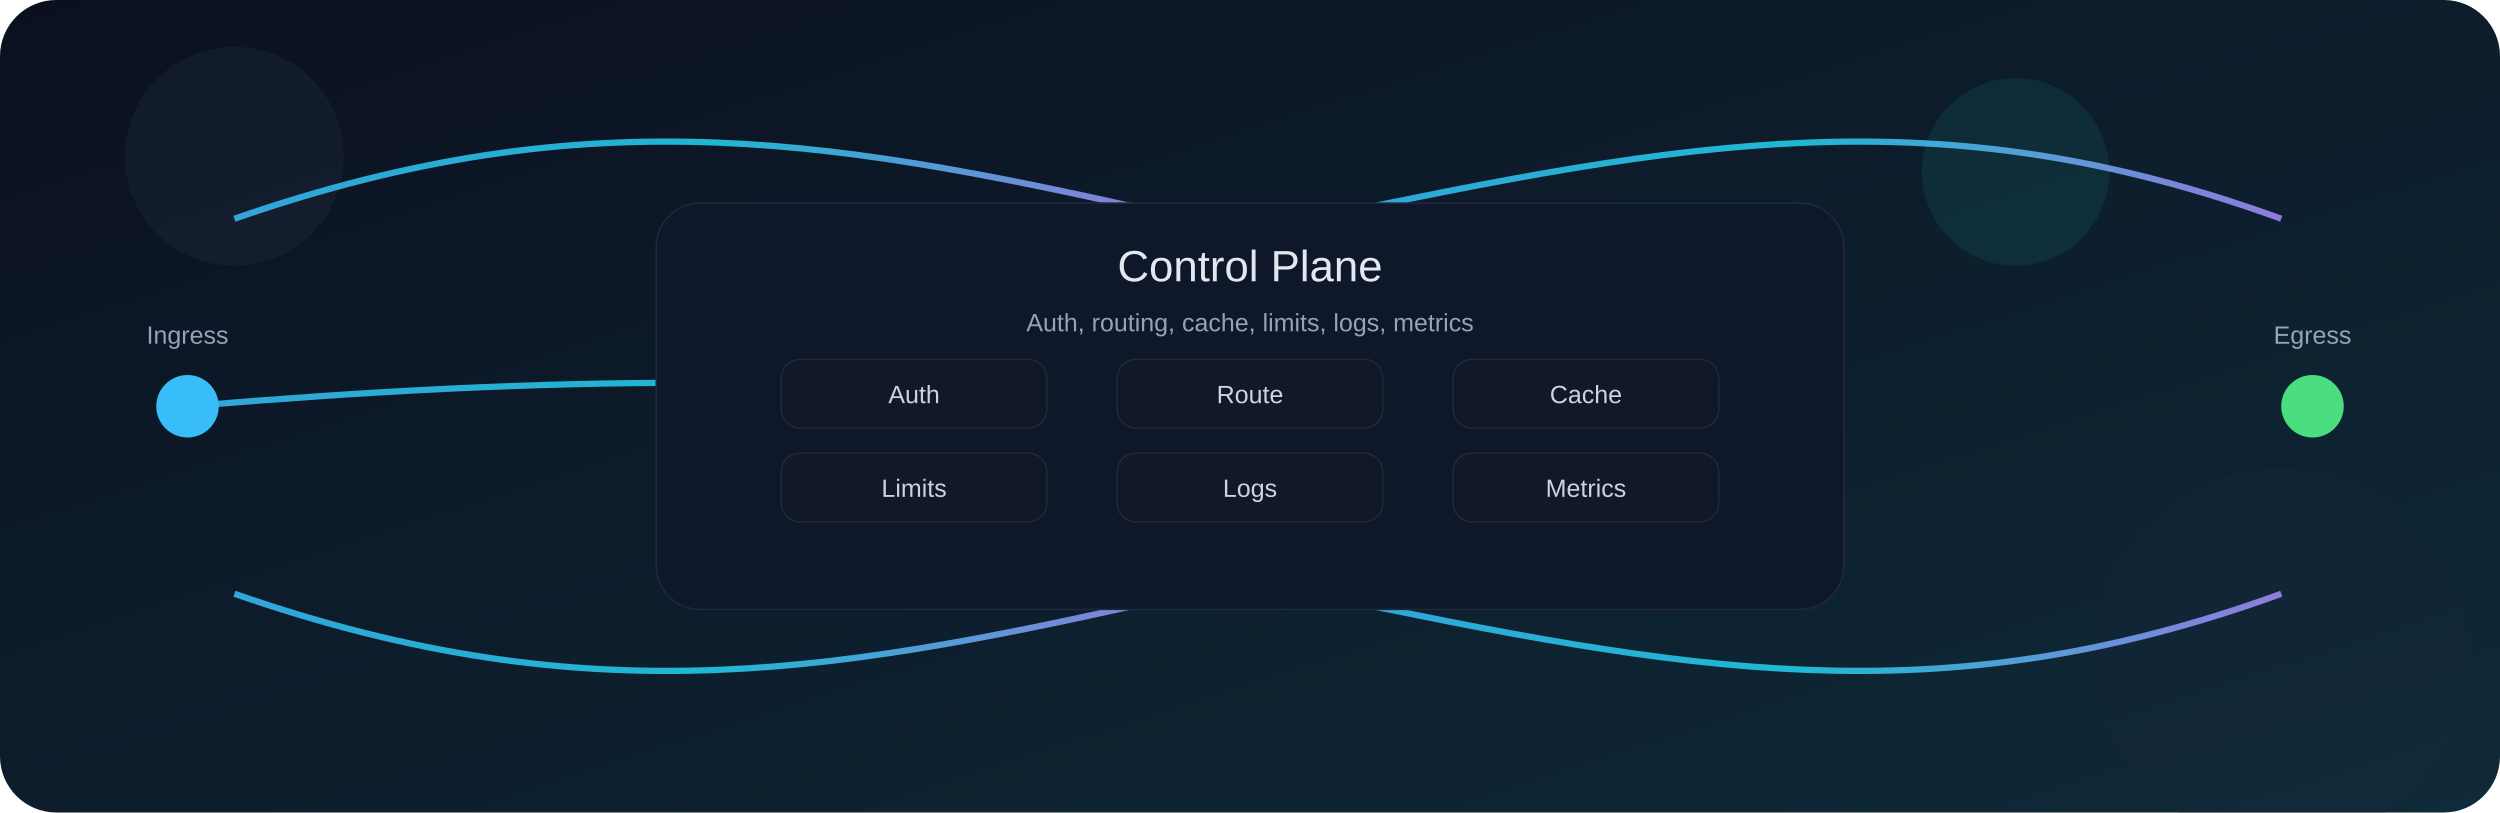
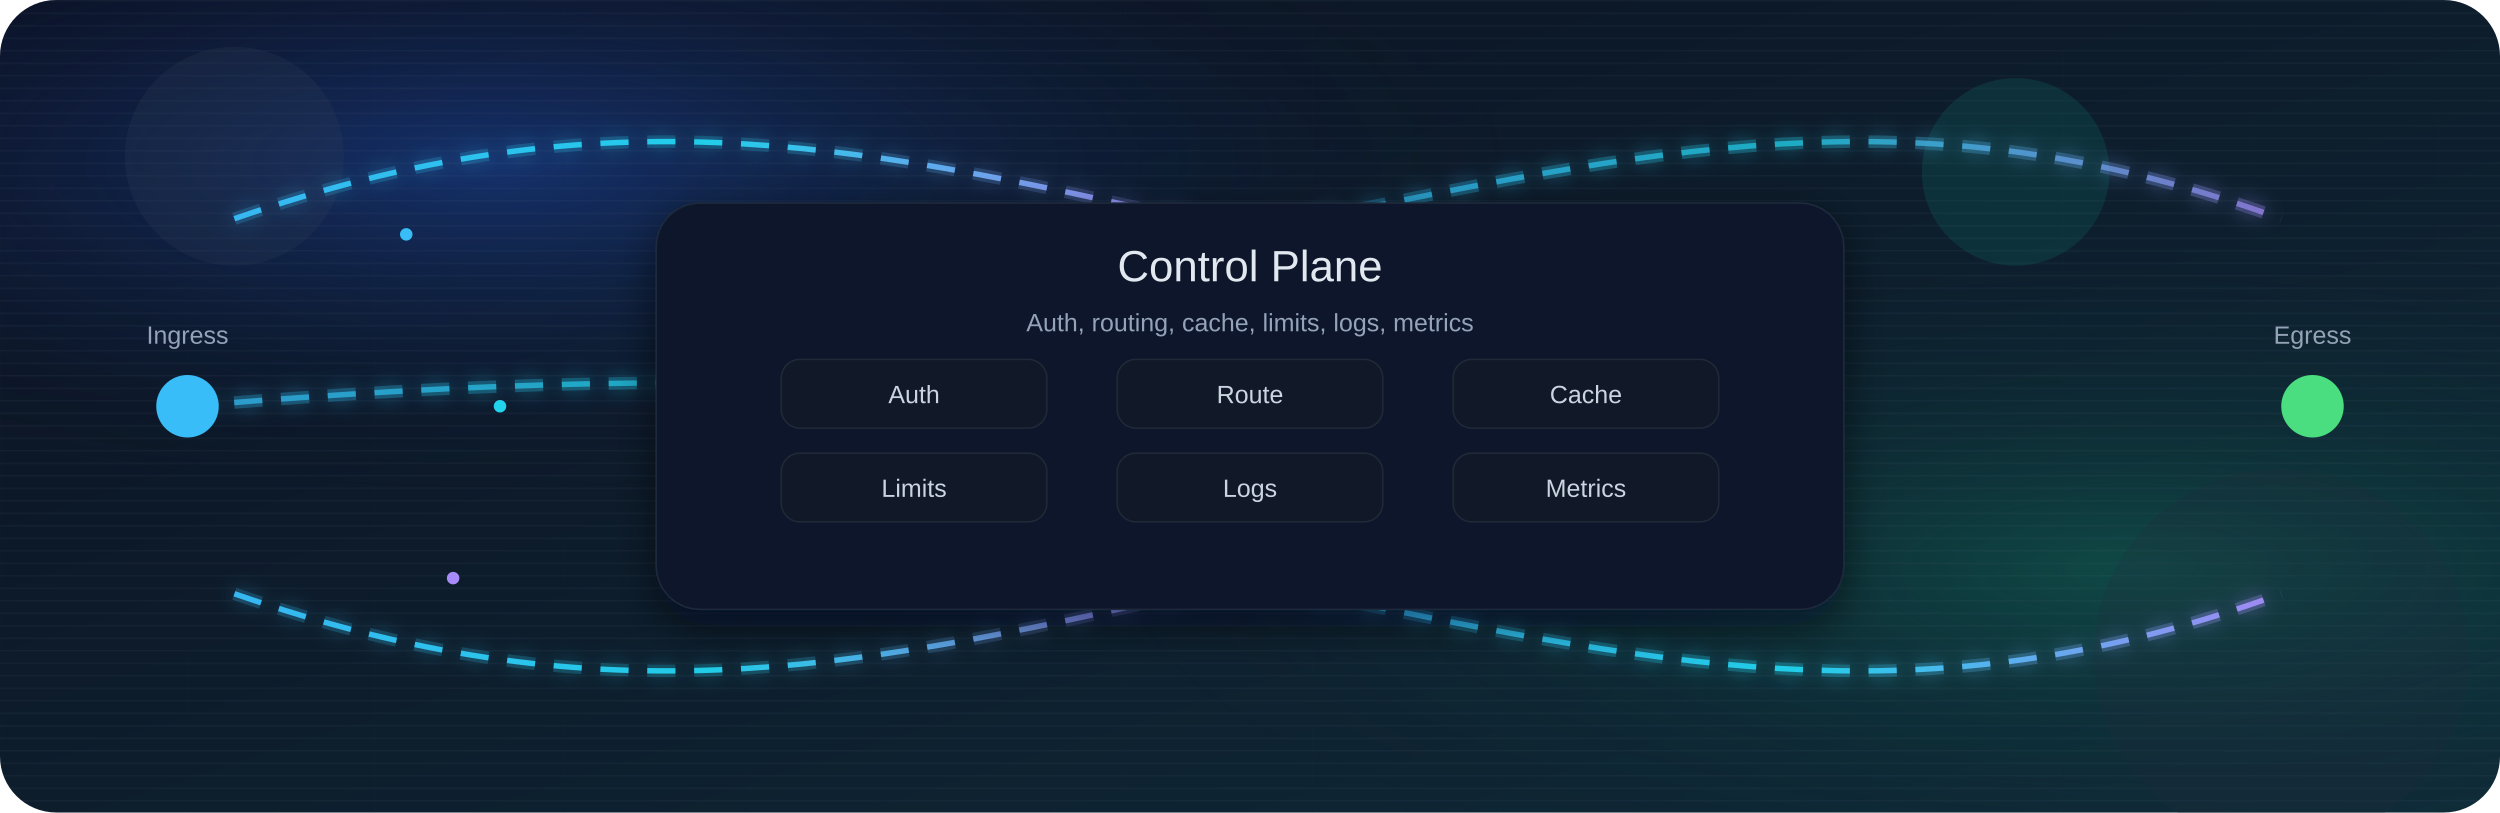
<svg xmlns="http://www.w3.org/2000/svg" width="1600" height="520" viewBox="0 0 1600 520" role="img" aria-label="Live flow of LLM traffic through auth, routing, cache, limits, logs, and metrics.">
  <defs>
    <linearGradient id="bg" x1="0" y1="0" x2="1" y2="1">
      <stop offset="0%" stop-color="#0B1020" />
      <stop offset="100%" stop-color="#0F2A38" />
    </linearGradient>
+     <radialGradient id="glowA" cx="0.2" cy="0.2" r="0.6">
+       <stop offset="0%" stop-color="#2563EB" stop-opacity="0.45" />
+       <stop offset="70%" stop-color="#0B1020" stop-opacity="0" />
+     </radialGradient>
+     <radialGradient id="glowB" cx="0.85" cy="0.7" r="0.6">
+       <stop offset="0%" stop-color="#10B981" stop-opacity="0.35" />
+       <stop offset="70%" stop-color="#0B1020" stop-opacity="0" />
+     </radialGradient>
    <linearGradient id="flow" x1="0" y1="0" x2="1" y2="0">
      <stop offset="0%" stop-color="#38BDF8" />
      <stop offset="50%" stop-color="#22D3EE" />
      <stop offset="100%" stop-color="#A78BFA" />
    </linearGradient>
+     <pattern id="grid" width="120" height="120" patternUnits="userSpaceOnUse">
+       <path d="M120 0H0V120" fill="none" stroke="#1F2937" stroke-width="1" />
+     </pattern>
+     <pattern id="scan" width="8" height="8" patternUnits="userSpaceOnUse">
+       <rect width="8" height="1" fill="#64748B" />
+     </pattern>
+     <filter id="softGlow" x="-20%" y="-20%" width="140%" height="140%">
+       <feGaussianBlur stdDeviation="6" result="blur" />
+       <feMerge>
+         <feMergeNode in="blur" />
+         <feMergeNode in="SourceGraphic" />
+       </feMerge>
+     </filter>
+     <filter id="panelShadow" x="-20%" y="-20%" width="140%" height="140%">
+       <feDropShadow dx="0" dy="10" stdDeviation="14" flood-color="#020617" flood-opacity="0.55" />
+     </filter>
+     <style>
+       .flow { stroke-dasharray: 18 12; animation: dash 2.6s linear infinite; }
+       .flow.fast { animation-duration: 1.9s; }
+       .flow.slow { animation-duration: 4.4s; opacity: 0.7; }
+       .pulse { animation: pulse 2.4s ease-in-out infinite; transform-origin: center; transform-box: fill-box; }
+       .spark { animation: spark 3.6s ease-in-out infinite; transform-origin: center; transform-box: fill-box; }
+       .float { animation: float 8s ease-in-out infinite; }
+       .scan { animation: scan 8s linear infinite; }
+       @keyframes dash { from { stroke-dashoffset: 0; } to { stroke-dashoffset: -70; } }
+       @keyframes pulse { 0%,100% { transform: scale(1); opacity: 0.75; } 50% { transform: scale(1.4); opacity: 1; } }
+       @keyframes spark { 0% { transform: translateX(-18px); opacity: 0; } 40% { opacity: 1; } 60% { opacity: 1; } 100% { transform: translateX(18px); opacity: 0; } }
+       @keyframes float { 0%,100% { transform: translateY(0); } 50% { transform: translateY(-8px); } }
+       @keyframes scan { from { transform: translateY(0); } to { transform: translateY(-32px); } }
+     </style>
  </defs>
  <rect width="1600" height="520" rx="36" fill="url(#bg)" />
-   <g opacity="0.18">
-     <circle cx="150" cy="100" r="70" fill="#334155" />
-     <circle cx="1460" cy="420" r="120" fill="#1E293B" />
-     <circle cx="1290" cy="110" r="60" fill="#0F766E" />
+   <rect width="1600" height="520" rx="36" fill="url(#glowA)" opacity="0.8" />
+   <rect width="1600" height="520" rx="36" fill="url(#glowB)" opacity="0.7" />
+   <rect width="1600" height="520" rx="36" fill="url(#grid)" opacity="0.08" />
+   <rect class="scan" width="1600" height="520" rx="36" fill="url(#scan)" opacity="0.08" />
+   <g opacity="0.22">
+     <circle class="float" cx="150" cy="100" r="70" fill="#334155" />
+     <circle class="float" cx="1460" cy="420" r="120" fill="#1E293B" style="animation-delay:0.6s" />
+     <circle class="float" cx="1290" cy="110" r="60" fill="#0F766E" style="animation-delay:1.2s" />
  </g>
-   <g stroke="url(#flow)" stroke-width="4" fill="none" opacity="0.85">
-     <path d="M150 140 C 380 60, 540 90, 760 140" />
-     <path d="M120 260 C 360 240, 520 240, 760 260" />
-     <path d="M150 380 C 380 460, 540 430, 760 380" />
-     <path d="M840 140 C 1080 90, 1240 60, 1460 140" />
-     <path d="M840 260 C 1080 260, 1240 260, 1460 260" />
-     <path d="M840 380 C 1080 430, 1240 460, 1460 380" />
+   <g stroke="url(#flow)" stroke-width="8" fill="none" opacity="0.35" filter="url(#softGlow)">
+     <path class="flow slow" d="M150 140 C 380 60, 540 90, 760 140" />
+     <path class="flow" d="M120 260 C 360 240, 520 240, 760 260" />
+     <path class="flow slow" d="M150 380 C 380 460, 540 430, 760 380" />
+     <path class="flow" d="M840 140 C 1080 90, 1240 60, 1460 140" />
+     <path class="flow slow" d="M840 260 C 1080 260, 1240 260, 1460 260" />
+     <path class="flow" d="M840 380 C 1080 430, 1240 460, 1460 380" />
+   </g>
+   <g stroke="url(#flow)" stroke-width="3.5" fill="none" opacity="0.95">
+     <path class="flow" d="M150 140 C 380 60, 540 90, 760 140" />
+     <path class="flow slow" d="M120 260 C 360 240, 520 240, 760 260" />
+     <path class="flow fast" d="M150 380 C 380 460, 540 430, 760 380" />
+     <path class="flow slow" d="M840 140 C 1080 90, 1240 60, 1460 140" />
+     <path class="flow" d="M840 260 C 1080 260, 1240 260, 1460 260" />
+     <path class="flow fast" d="M840 380 C 1080 430, 1240 460, 1460 380" />
  </g>
  <g>
-     <circle cx="120" cy="260" r="20" fill="#38BDF8" />
-     <circle cx="1480" cy="260" r="20" fill="#4ADE80" />
+     <circle class="pulse" cx="120" cy="260" r="20" fill="#38BDF8" />
+     <circle class="pulse" cx="1480" cy="260" r="20" fill="#4ADE80" style="animation-delay:0.6s" />
+     <circle class="pulse" cx="760" cy="140" r="8" fill="#22D3EE" style="animation-delay:1s" />
+     <circle class="pulse" cx="760" cy="380" r="8" fill="#A78BFA" style="animation-delay:1.4s" />
+   </g>
+   <g>
+     <circle class="spark" cx="260" cy="150" r="4" fill="#38BDF8" style="animation-delay:0.2s" />
+     <circle class="spark" cx="320" cy="260" r="4" fill="#22D3EE" style="animation-delay:0.9s" />
+     <circle class="spark" cx="290" cy="370" r="4" fill="#A78BFA" style="animation-delay:1.6s" />
+     <circle class="spark" cx="1120" cy="150" r="4" fill="#38BDF8" style="animation-delay:0.4s" />
+     <circle class="spark" cx="1080" cy="260" r="4" fill="#4ADE80" style="animation-delay:1.1s" />
+     <circle class="spark" cx="1140" cy="370" r="4" fill="#A78BFA" style="animation-delay:1.8s" />
  </g>
  <g font-family="Arial, sans-serif" font-size="16" fill="#94A3B8" text-anchor="middle">
    <text x="120" y="220">Ingress</text>
    <text x="1480" y="220">Egress</text>
  </g>
  <g>
-     <rect x="420" y="130" width="760" height="260" rx="28" fill="#0F172A" stroke="#1E293B" />
+     <rect x="420" y="130" width="760" height="260" rx="28" fill="#0F172A" stroke="#1E293B" filter="url(#panelShadow)" />
    <text x="800" y="180" font-size="28" font-family="Arial, sans-serif" fill="#E2E8F0" text-anchor="middle">Control Plane</text>
    <text x="800" y="212" font-size="16" font-family="Arial, sans-serif" fill="#94A3B8" text-anchor="middle">Auth, routing, cache, limits, logs, metrics</text>
  </g>
  <g font-family="Arial, sans-serif" font-size="16" text-anchor="middle" fill="#CBD5E1">
    <rect x="500" y="230" width="170" height="44" rx="12" fill="#111827" stroke="#1F2937" />
    <text x="585" y="258">Auth</text>
    <rect x="715" y="230" width="170" height="44" rx="12" fill="#111827" stroke="#1F2937" />
    <text x="800" y="258">Route</text>
    <rect x="930" y="230" width="170" height="44" rx="12" fill="#111827" stroke="#1F2937" />
    <text x="1015" y="258">Cache</text>
    <rect x="500" y="290" width="170" height="44" rx="12" fill="#111827" stroke="#1F2937" />
    <text x="585" y="318">Limits</text>
    <rect x="715" y="290" width="170" height="44" rx="12" fill="#111827" stroke="#1F2937" />
    <text x="800" y="318">Logs</text>
    <rect x="930" y="290" width="170" height="44" rx="12" fill="#111827" stroke="#1F2937" />
    <text x="1015" y="318">Metrics</text>
  </g>
</svg>
